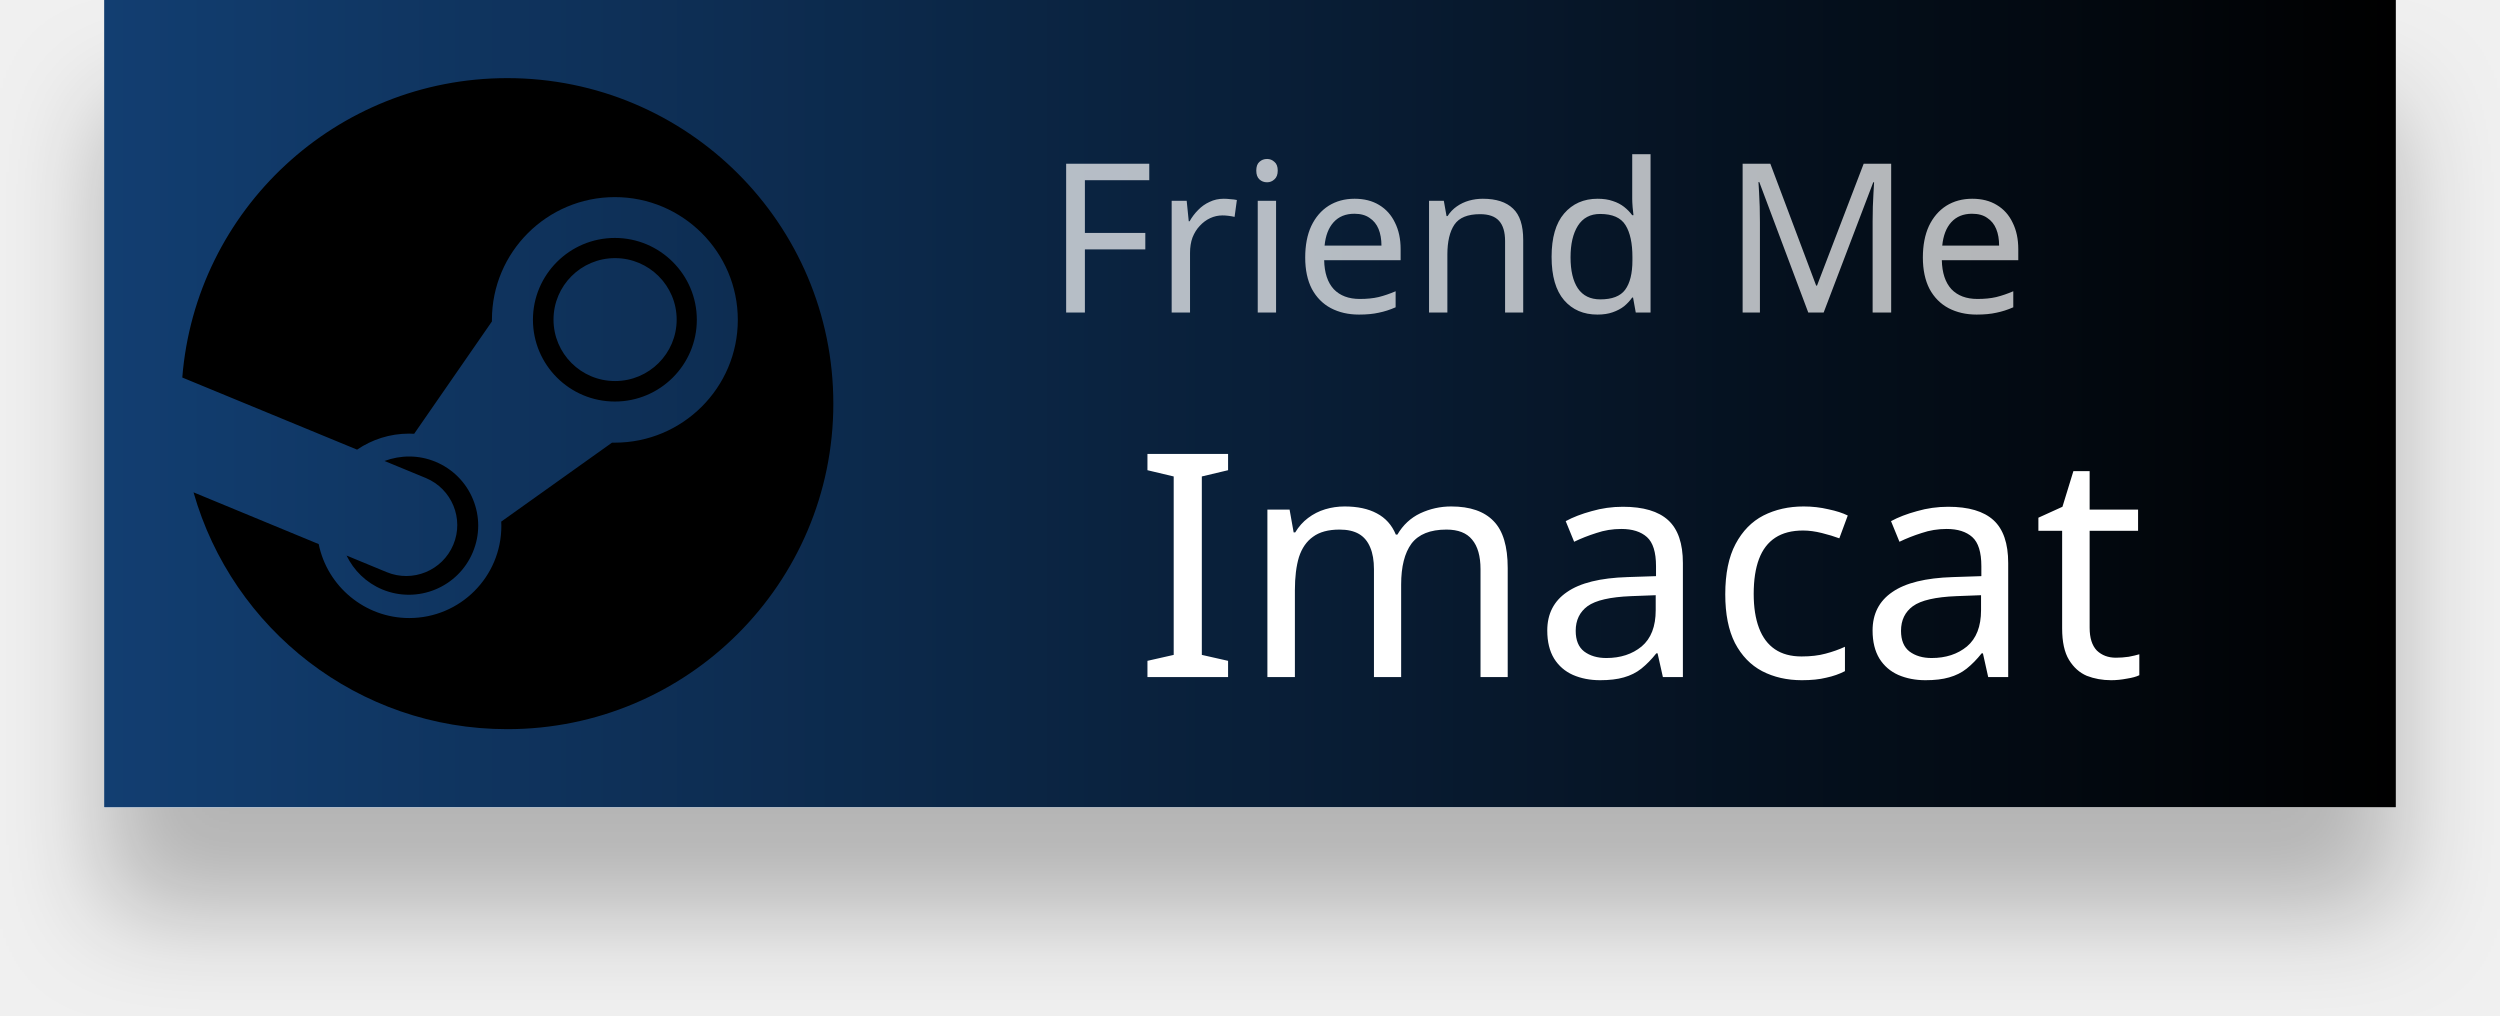
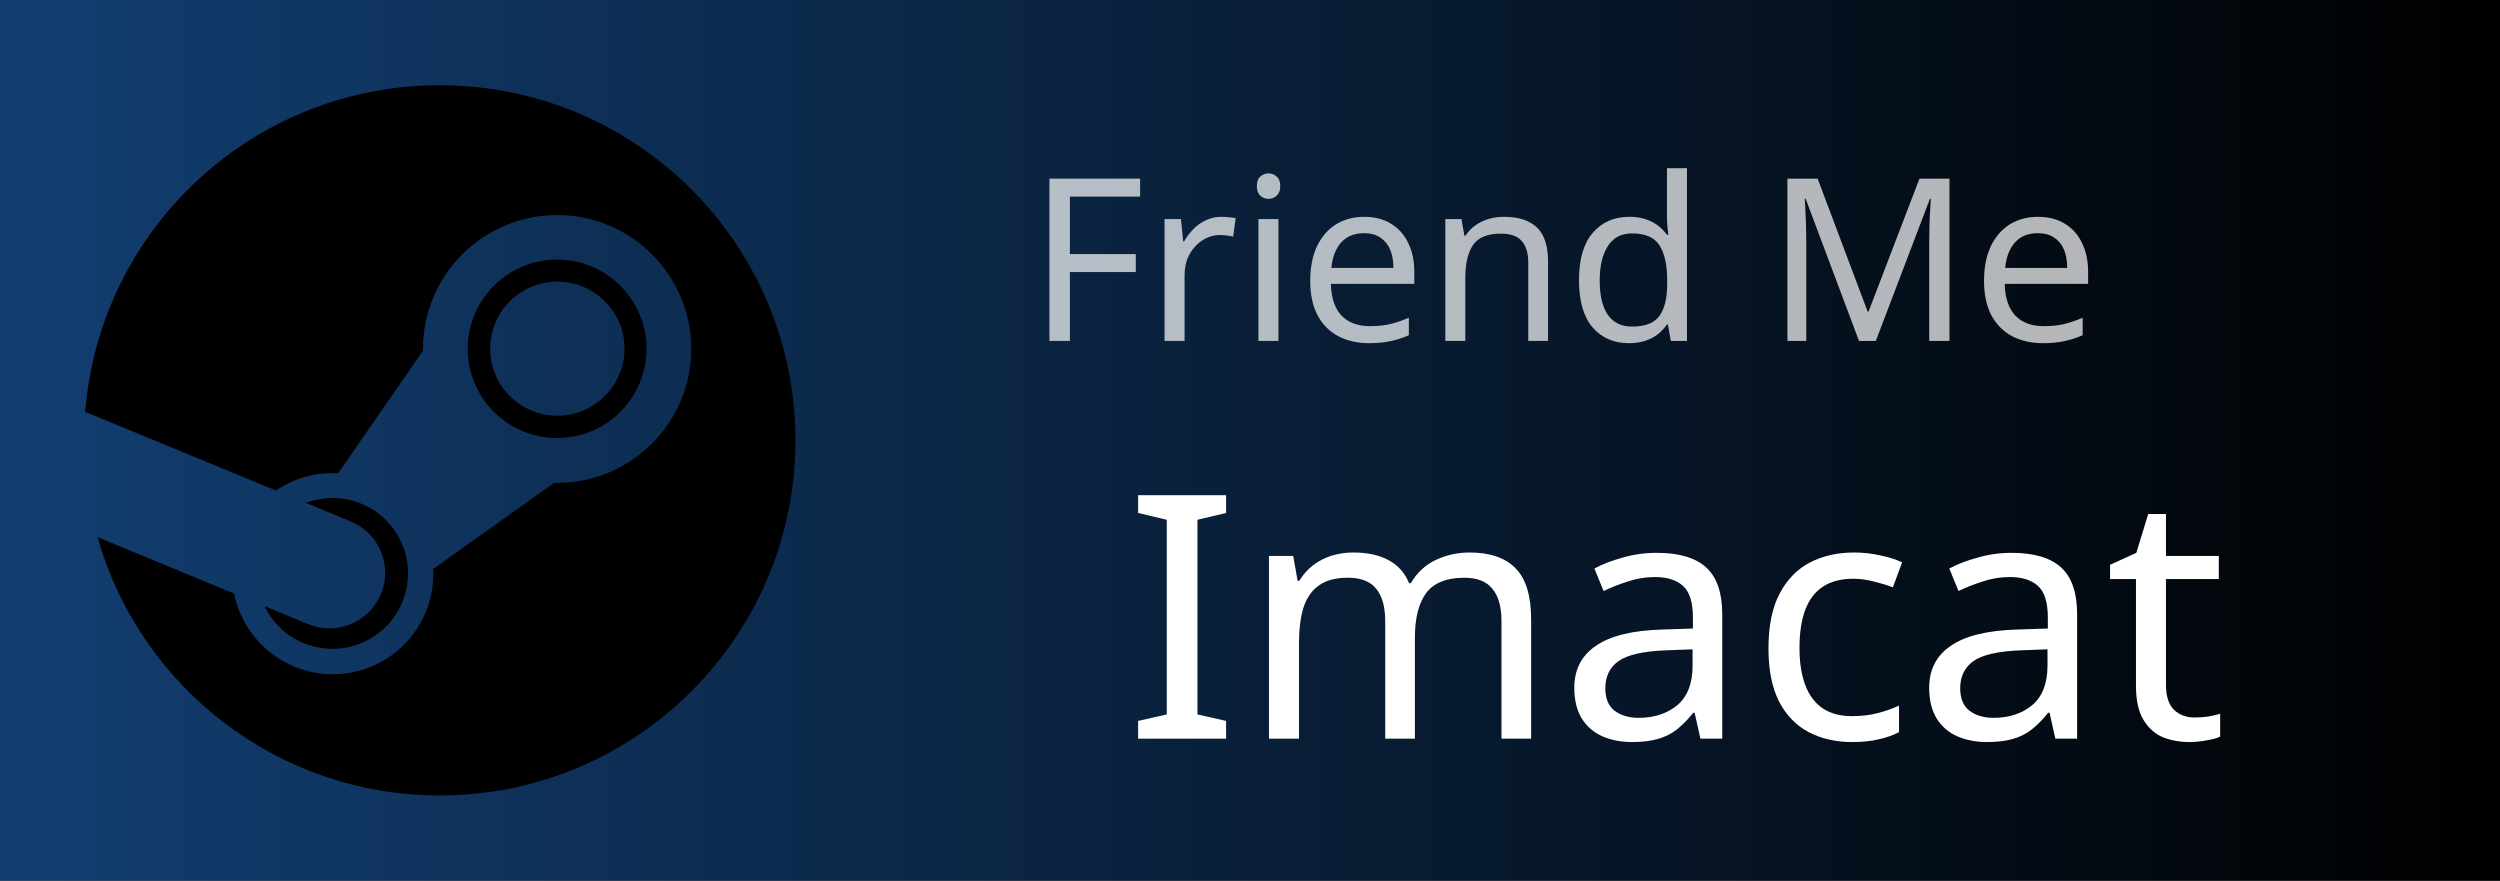
- <svg xmlns="http://www.w3.org/2000/svg" width="96" height="39" viewBox="0 0 96 39" fill="none">
-   <g filter="url(#filter0_d_2_9)">
-     <rect x="4" width="88" height="31" fill="url(#paint0_linear_2_9)" />
-   </g>
-   <path d="M19.478 3C12.902 3 7.51 8.062 7 14.497L13.712 17.266C14.281 16.879 14.968 16.651 15.708 16.651C15.773 16.651 15.838 16.655 15.904 16.657L18.89 12.343V12.281C18.89 9.682 21.006 7.569 23.611 7.569C26.213 7.569 28.332 9.684 28.332 12.284C28.332 14.884 26.213 16.998 23.611 16.998H23.501L19.247 20.03C19.247 20.084 19.252 20.14 19.252 20.196C19.252 22.149 17.671 23.733 15.714 23.733C14.008 23.733 12.566 22.512 12.238 20.893L7.432 18.906C8.92 24.153 13.746 28 19.478 28C26.394 28 32 22.403 32 15.5C32 8.597 26.393 3 19.478 3ZM14.846 21.969L13.308 21.333C13.582 21.899 14.054 22.374 14.68 22.635C16.033 23.197 17.594 22.556 18.157 21.203C18.431 20.547 18.432 19.829 18.162 19.173C17.892 18.517 17.379 18.005 16.725 17.732C16.074 17.462 15.379 17.473 14.765 17.701L16.355 18.357C17.352 18.774 17.825 19.92 17.408 20.915C16.993 21.912 15.844 22.383 14.846 21.969ZM26.758 12.278C26.758 10.547 25.346 9.137 23.612 9.137C21.874 9.137 20.465 10.547 20.465 12.278C20.465 14.012 21.874 15.419 23.612 15.419C25.347 15.419 26.758 14.012 26.758 12.278ZM21.255 12.273C21.255 10.969 22.312 9.912 23.619 9.912C24.922 9.912 25.984 10.969 25.984 12.273C25.984 13.576 24.922 14.632 23.619 14.632C22.311 14.632 21.255 13.576 21.255 12.273Z" fill="black" />
-   <path d="M47.158 26H44.062V25.376L45.07 25.148V18.296L44.062 18.056V17.432H47.158V18.056L46.15 18.296V25.148L47.158 25.376V26ZM55.724 19.448C56.452 19.448 56.996 19.636 57.356 20.012C57.716 20.38 57.896 20.98 57.896 21.812V26H56.852V21.86C56.852 21.356 56.744 20.976 56.528 20.72C56.32 20.464 55.992 20.336 55.544 20.336C54.92 20.336 54.472 20.516 54.2 20.876C53.936 21.236 53.804 21.76 53.804 22.448V26H52.76V21.86C52.76 21.524 52.712 21.244 52.616 21.02C52.52 20.788 52.376 20.616 52.184 20.504C51.992 20.392 51.744 20.336 51.44 20.336C51.008 20.336 50.668 20.428 50.42 20.612C50.172 20.788 49.992 21.048 49.88 21.392C49.776 21.736 49.724 22.16 49.724 22.664V26H48.668V19.568H49.52L49.676 20.444H49.736C49.872 20.22 50.036 20.036 50.228 19.892C50.428 19.74 50.648 19.628 50.888 19.556C51.128 19.484 51.376 19.448 51.632 19.448C52.128 19.448 52.54 19.536 52.868 19.712C53.204 19.888 53.448 20.16 53.6 20.528H53.66C53.876 20.16 54.168 19.888 54.536 19.712C54.912 19.536 55.308 19.448 55.724 19.448ZM62.319 19.46C63.103 19.46 63.683 19.632 64.059 19.976C64.435 20.32 64.623 20.868 64.623 21.62V26H63.855L63.651 25.088H63.603C63.419 25.32 63.227 25.516 63.027 25.676C62.835 25.828 62.611 25.94 62.355 26.012C62.107 26.084 61.803 26.12 61.443 26.12C61.059 26.12 60.711 26.052 60.399 25.916C60.095 25.78 59.855 25.572 59.679 25.292C59.503 25.004 59.415 24.644 59.415 24.212C59.415 23.572 59.667 23.08 60.171 22.736C60.675 22.384 61.451 22.192 62.499 22.16L63.591 22.124V21.74C63.591 21.204 63.475 20.832 63.243 20.624C63.011 20.416 62.683 20.312 62.259 20.312C61.923 20.312 61.603 20.364 61.299 20.468C60.995 20.564 60.711 20.676 60.447 20.804L60.123 20.012C60.403 19.86 60.735 19.732 61.119 19.628C61.503 19.516 61.903 19.46 62.319 19.46ZM62.631 22.892C61.831 22.924 61.275 23.052 60.963 23.276C60.659 23.5 60.507 23.816 60.507 24.224C60.507 24.584 60.615 24.848 60.831 25.016C61.055 25.184 61.339 25.268 61.683 25.268C62.227 25.268 62.679 25.12 63.039 24.824C63.399 24.52 63.579 24.056 63.579 23.432V22.856L62.631 22.892ZM69.19 26.12C68.622 26.12 68.114 26.004 67.666 25.772C67.226 25.54 66.878 25.18 66.622 24.692C66.374 24.204 66.25 23.58 66.25 22.82C66.25 22.028 66.382 21.384 66.646 20.888C66.91 20.392 67.266 20.028 67.714 19.796C68.17 19.564 68.686 19.448 69.262 19.448C69.59 19.448 69.906 19.484 70.21 19.556C70.514 19.62 70.762 19.7 70.954 19.796L70.63 20.672C70.438 20.6 70.214 20.532 69.958 20.468C69.702 20.404 69.462 20.372 69.238 20.372C68.806 20.372 68.45 20.464 68.17 20.648C67.89 20.832 67.682 21.104 67.546 21.464C67.41 21.824 67.342 22.272 67.342 22.808C67.342 23.32 67.41 23.756 67.546 24.116C67.682 24.476 67.886 24.748 68.158 24.932C68.43 25.116 68.77 25.208 69.178 25.208C69.53 25.208 69.838 25.172 70.102 25.1C70.374 25.028 70.622 24.94 70.846 24.836V25.772C70.63 25.884 70.39 25.968 70.126 26.024C69.87 26.088 69.558 26.12 69.19 26.12ZM74.811 19.46C75.596 19.46 76.175 19.632 76.552 19.976C76.927 20.32 77.115 20.868 77.115 21.62V26H76.347L76.144 25.088H76.096C75.912 25.32 75.719 25.516 75.519 25.676C75.328 25.828 75.103 25.94 74.847 26.012C74.6 26.084 74.296 26.12 73.936 26.12C73.552 26.12 73.204 26.052 72.891 25.916C72.588 25.78 72.347 25.572 72.171 25.292C71.996 25.004 71.907 24.644 71.907 24.212C71.907 23.572 72.159 23.08 72.663 22.736C73.168 22.384 73.944 22.192 74.992 22.16L76.084 22.124V21.74C76.084 21.204 75.968 20.832 75.736 20.624C75.504 20.416 75.175 20.312 74.751 20.312C74.415 20.312 74.096 20.364 73.791 20.468C73.487 20.564 73.204 20.676 72.939 20.804L72.615 20.012C72.895 19.86 73.228 19.732 73.612 19.628C73.996 19.516 74.395 19.46 74.811 19.46ZM75.124 22.892C74.323 22.924 73.767 23.052 73.456 23.276C73.151 23.5 72.999 23.816 72.999 24.224C72.999 24.584 73.108 24.848 73.323 25.016C73.547 25.184 73.832 25.268 74.175 25.268C74.719 25.268 75.171 25.12 75.531 24.824C75.891 24.52 76.072 24.056 76.072 23.432V22.856L75.124 22.892ZM81.25 25.256C81.41 25.256 81.574 25.244 81.742 25.22C81.91 25.188 82.046 25.156 82.15 25.124V25.928C82.038 25.984 81.878 26.028 81.67 26.06C81.462 26.1 81.262 26.12 81.07 26.12C80.734 26.12 80.422 26.064 80.134 25.952C79.854 25.832 79.626 25.628 79.45 25.34C79.274 25.052 79.186 24.648 79.186 24.128V20.384H78.274V19.88L79.198 19.46L79.618 18.092H80.242V19.568H82.102V20.384H80.242V24.104C80.242 24.496 80.334 24.788 80.518 24.98C80.71 25.164 80.954 25.256 81.25 25.256Z" fill="white" />
-   <path d="M41.66 12H40.94V6.288H44.132V6.92H41.66V8.944H43.98V9.576H41.66V12ZM46.992 7.632C47.072 7.632 47.158 7.637 47.248 7.648C47.344 7.653 47.427 7.664 47.496 7.68L47.408 8.328C47.339 8.312 47.262 8.299 47.176 8.288C47.096 8.277 47.019 8.272 46.944 8.272C46.779 8.272 46.622 8.307 46.472 8.376C46.323 8.445 46.19 8.544 46.072 8.672C45.955 8.795 45.862 8.944 45.792 9.12C45.728 9.296 45.697 9.493 45.697 9.712V12H44.992V7.712H45.569L45.648 8.496H45.681C45.771 8.336 45.88 8.192 46.008 8.064C46.136 7.931 46.283 7.827 46.449 7.752C46.614 7.672 46.795 7.632 46.992 7.632ZM49.001 7.712V12H48.297V7.712H49.001ZM48.657 6.104C48.764 6.104 48.857 6.141 48.937 6.216C49.023 6.285 49.065 6.397 49.065 6.552C49.065 6.701 49.023 6.813 48.937 6.888C48.857 6.963 48.764 7 48.657 7C48.54 7 48.441 6.963 48.361 6.888C48.281 6.813 48.241 6.701 48.241 6.552C48.241 6.397 48.281 6.285 48.361 6.216C48.441 6.141 48.54 6.104 48.657 6.104ZM52.016 7.632C52.384 7.632 52.698 7.712 52.96 7.872C53.226 8.032 53.429 8.259 53.568 8.552C53.712 8.84 53.784 9.179 53.784 9.568V9.992H50.848C50.858 10.477 50.981 10.848 51.216 11.104C51.456 11.355 51.789 11.48 52.216 11.48C52.488 11.48 52.728 11.456 52.936 11.408C53.149 11.355 53.368 11.28 53.592 11.184V11.8C53.373 11.896 53.157 11.965 52.944 12.008C52.73 12.056 52.477 12.08 52.184 12.08C51.778 12.08 51.418 11.997 51.104 11.832C50.794 11.667 50.552 11.421 50.376 11.096C50.205 10.765 50.12 10.363 50.12 9.888C50.12 9.419 50.197 9.016 50.352 8.68C50.512 8.344 50.733 8.085 51.016 7.904C51.304 7.723 51.637 7.632 52.016 7.632ZM52.008 8.208C51.672 8.208 51.405 8.317 51.208 8.536C51.016 8.749 50.901 9.048 50.864 9.432H53.048C53.048 9.187 53.01 8.973 52.936 8.792C52.861 8.611 52.746 8.469 52.592 8.368C52.442 8.261 52.248 8.208 52.008 8.208ZM56.939 7.632C57.451 7.632 57.838 7.757 58.099 8.008C58.361 8.253 58.491 8.653 58.491 9.208V12H57.795V9.256C57.795 8.909 57.718 8.651 57.563 8.48C57.409 8.309 57.166 8.224 56.835 8.224C56.361 8.224 56.033 8.357 55.851 8.624C55.67 8.891 55.579 9.275 55.579 9.776V12H54.875V7.712H55.443L55.547 8.296H55.587C55.683 8.147 55.801 8.024 55.939 7.928C56.083 7.827 56.241 7.752 56.411 7.704C56.582 7.656 56.758 7.632 56.939 7.632ZM61.341 12.08C60.807 12.08 60.381 11.896 60.061 11.528C59.741 11.155 59.581 10.6 59.581 9.864C59.581 9.128 59.741 8.573 60.061 8.2C60.386 7.821 60.815 7.632 61.349 7.632C61.573 7.632 61.767 7.661 61.933 7.72C62.098 7.773 62.242 7.848 62.365 7.944C62.487 8.04 62.591 8.147 62.677 8.264H62.725C62.719 8.195 62.709 8.093 62.693 7.96C62.682 7.821 62.677 7.712 62.677 7.632V5.92H63.381V12H62.813L62.709 11.424H62.677C62.591 11.547 62.487 11.659 62.365 11.76C62.242 11.856 62.095 11.933 61.925 11.992C61.759 12.051 61.565 12.08 61.341 12.08ZM61.453 11.496C61.906 11.496 62.223 11.373 62.405 11.128C62.591 10.877 62.685 10.501 62.685 10V9.872C62.685 9.339 62.597 8.931 62.421 8.648C62.245 8.36 61.919 8.216 61.445 8.216C61.066 8.216 60.781 8.368 60.589 8.672C60.402 8.971 60.309 9.373 60.309 9.88C60.309 10.392 60.402 10.789 60.589 11.072C60.781 11.355 61.069 11.496 61.453 11.496ZM69.437 12L67.557 6.992H67.525C67.535 7.099 67.543 7.235 67.549 7.4C67.559 7.565 67.567 7.747 67.573 7.944C67.578 8.136 67.581 8.333 67.581 8.536V12H66.917V6.288H67.981L69.741 10.968H69.773L71.565 6.288H72.621V12H71.909V8.488C71.909 8.301 71.911 8.117 71.917 7.936C71.922 7.749 71.93 7.576 71.941 7.416C71.951 7.251 71.959 7.112 71.965 7H71.933L70.029 12H69.437ZM75.734 7.632C76.102 7.632 76.417 7.712 76.678 7.872C76.945 8.032 77.148 8.259 77.286 8.552C77.43 8.84 77.502 9.179 77.502 9.568V9.992H74.566C74.577 10.477 74.7 10.848 74.934 11.104C75.174 11.355 75.508 11.48 75.934 11.48C76.206 11.48 76.446 11.456 76.654 11.408C76.868 11.355 77.086 11.28 77.31 11.184V11.8C77.092 11.896 76.876 11.965 76.662 12.008C76.449 12.056 76.196 12.08 75.902 12.08C75.497 12.08 75.137 11.997 74.822 11.832C74.513 11.667 74.27 11.421 74.094 11.096C73.924 10.765 73.838 10.363 73.838 9.888C73.838 9.419 73.916 9.016 74.07 8.68C74.23 8.344 74.452 8.085 74.734 7.904C75.022 7.723 75.356 7.632 75.734 7.632ZM75.726 8.208C75.39 8.208 75.124 8.317 74.926 8.536C74.734 8.749 74.62 9.048 74.582 9.432H76.766C76.766 9.187 76.729 8.973 76.654 8.792C76.58 8.611 76.465 8.469 76.31 8.368C76.161 8.261 75.966 8.208 75.726 8.208Z" fill="white" fill-opacity="0.7" />
+ <svg xmlns="http://www.w3.org/2000/svg" width="88" height="31" viewBox="0 0 88 31" fill="none">
+   <rect width="88" height="31" fill="#1E1E1E" />
+   <path d="M0 0H88V31H0V0Z" fill="url(#paint0_linear_0_1)" />
+   <path d="M15.478 3C8.902 3 3.51 8.062 3 14.497L9.712 17.266C10.281 16.879 10.968 16.651 11.708 16.651C11.773 16.651 11.838 16.655 11.904 16.657L14.889 12.343V12.281C14.889 9.682 17.006 7.569 19.611 7.569C22.213 7.569 24.332 9.684 24.332 12.284C24.332 14.884 22.213 16.998 19.611 16.998H19.501L15.248 20.03C15.248 20.084 15.252 20.14 15.252 20.196C15.252 22.149 13.671 23.733 11.714 23.733C10.008 23.733 8.566 22.512 8.238 20.893L3.432 18.906C4.92 24.153 9.746 28 15.478 28C22.394 28 28 22.403 28 15.5C28 8.597 22.393 3 15.478 3ZM10.846 21.969L9.308 21.333C9.582 21.899 10.054 22.374 10.68 22.635C12.033 23.197 13.594 22.556 14.157 21.203C14.431 20.547 14.432 19.829 14.162 19.173C13.892 18.517 13.379 18.005 12.725 17.732C12.074 17.462 11.379 17.473 10.765 17.701L12.355 18.357C13.352 18.774 13.825 19.92 13.408 20.915C12.993 21.912 11.844 22.383 10.846 21.969ZM22.758 12.278C22.758 10.547 21.346 9.137 19.612 9.137C17.874 9.137 16.465 10.547 16.465 12.278C16.465 14.012 17.874 15.419 19.612 15.419C21.347 15.419 22.758 14.012 22.758 12.278ZM17.255 12.273C17.255 10.969 18.312 9.912 19.619 9.912C20.922 9.912 21.984 10.969 21.984 12.273C21.984 13.576 20.922 14.632 19.619 14.632C18.311 14.632 17.255 13.576 17.255 12.273Z" fill="black" />
+   <path d="M43.158 26H40.062V25.376L41.07 25.148V18.296L40.062 18.056V17.432H43.158V18.056L42.15 18.296V25.148L43.158 25.376V26Z" fill="white" />
+   <path d="M51.724 19.448C52.452 19.448 52.996 19.636 53.356 20.012C53.716 20.38 53.896 20.98 53.896 21.812V26H52.852V21.86C52.852 21.356 52.744 20.976 52.528 20.72C52.32 20.464 51.992 20.336 51.544 20.336C50.92 20.336 50.472 20.516 50.2 20.876C49.936 21.236 49.804 21.76 49.804 22.448V26H48.76V21.86C48.76 21.524 48.712 21.244 48.616 21.02C48.52 20.788 48.376 20.616 48.184 20.504C47.992 20.392 47.744 20.336 47.44 20.336C47.008 20.336 46.668 20.428 46.42 20.612C46.172 20.788 45.992 21.048 45.88 21.392C45.776 21.736 45.724 22.16 45.724 22.664V26H44.668V19.568H45.52L45.676 20.444H45.736C45.872 20.22 46.036 20.036 46.228 19.892C46.428 19.74 46.648 19.628 46.888 19.556C47.128 19.484 47.376 19.448 47.632 19.448C48.128 19.448 48.54 19.536 48.868 19.712C49.204 19.888 49.448 20.16 49.6 20.528H49.66C49.876 20.16 50.168 19.888 50.536 19.712C50.912 19.536 51.308 19.448 51.724 19.448Z" fill="white" />
+   <path d="M58.319 19.46C59.103 19.46 59.683 19.632 60.059 19.976C60.435 20.32 60.623 20.868 60.623 21.62V26H59.855L59.651 25.088H59.603C59.419 25.32 59.227 25.516 59.027 25.676C58.835 25.828 58.611 25.94 58.355 26.012C58.107 26.084 57.803 26.12 57.443 26.12C57.059 26.12 56.711 26.052 56.399 25.916C56.095 25.78 55.855 25.572 55.679 25.292C55.503 25.004 55.415 24.644 55.415 24.212C55.415 23.572 55.667 23.08 56.171 22.736C56.675 22.384 57.451 22.192 58.499 22.16L59.591 22.124V21.74C59.591 21.204 59.475 20.832 59.243 20.624C59.011 20.416 58.683 20.312 58.259 20.312C57.923 20.312 57.603 20.364 57.299 20.468C56.995 20.564 56.711 20.676 56.447 20.804L56.123 20.012C56.403 19.86 56.735 19.732 57.119 19.628C57.503 19.516 57.903 19.46 58.319 19.46ZM58.631 22.892C57.831 22.924 57.275 23.052 56.963 23.276C56.659 23.5 56.507 23.816 56.507 24.224C56.507 24.584 56.615 24.848 56.831 25.016C57.055 25.184 57.339 25.268 57.683 25.268C58.227 25.268 58.679 25.12 59.039 24.824C59.399 24.52 59.579 24.056 59.579 23.432V22.856L58.631 22.892Z" fill="white" />
+   <path d="M65.19 26.12C64.622 26.12 64.114 26.004 63.666 25.772C63.226 25.54 62.878 25.18 62.622 24.692C62.374 24.204 62.25 23.58 62.25 22.82C62.25 22.028 62.382 21.384 62.646 20.888C62.91 20.392 63.266 20.028 63.714 19.796C64.17 19.564 64.686 19.448 65.262 19.448C65.59 19.448 65.906 19.484 66.21 19.556C66.514 19.62 66.762 19.7 66.954 19.796L66.63 20.672C66.438 20.6 66.214 20.532 65.958 20.468C65.702 20.404 65.462 20.372 65.238 20.372C64.806 20.372 64.45 20.464 64.17 20.648C63.89 20.832 63.682 21.104 63.546 21.464C63.41 21.824 63.342 22.272 63.342 22.808C63.342 23.32 63.41 23.756 63.546 24.116C63.682 24.476 63.886 24.748 64.158 24.932C64.43 25.116 64.77 25.208 65.178 25.208C65.53 25.208 65.838 25.172 66.102 25.1C66.374 25.028 66.622 24.94 66.846 24.836V25.772C66.63 25.884 66.39 25.968 66.126 26.024C65.87 26.088 65.558 26.12 65.19 26.12Z" fill="white" />
+   <path d="M70.811 19.46C71.596 19.46 72.175 19.632 72.552 19.976C72.927 20.32 73.115 20.868 73.115 21.62V26H72.347L72.144 25.088H72.096C71.912 25.32 71.719 25.516 71.519 25.676C71.328 25.828 71.103 25.94 70.847 26.012C70.6 26.084 70.296 26.12 69.936 26.12C69.552 26.12 69.204 26.052 68.891 25.916C68.588 25.78 68.347 25.572 68.171 25.292C67.996 25.004 67.907 24.644 67.907 24.212C67.907 23.572 68.159 23.08 68.663 22.736C69.168 22.384 69.944 22.192 70.992 22.16L72.084 22.124V21.74C72.084 21.204 71.968 20.832 71.736 20.624C71.504 20.416 71.175 20.312 70.751 20.312C70.415 20.312 70.096 20.364 69.791 20.468C69.487 20.564 69.204 20.676 68.939 20.804L68.615 20.012C68.895 19.86 69.228 19.732 69.612 19.628C69.996 19.516 70.395 19.46 70.811 19.46ZM71.124 22.892C70.323 22.924 69.767 23.052 69.456 23.276C69.151 23.5 68.999 23.816 68.999 24.224C68.999 24.584 69.108 24.848 69.323 25.016C69.547 25.184 69.832 25.268 70.175 25.268C70.719 25.268 71.171 25.12 71.531 24.824C71.891 24.52 72.072 24.056 72.072 23.432V22.856L71.124 22.892Z" fill="white" />
+   <path d="M77.25 25.256C77.41 25.256 77.574 25.244 77.742 25.22C77.91 25.188 78.046 25.156 78.15 25.124V25.928C78.038 25.984 77.878 26.028 77.67 26.06C77.462 26.1 77.262 26.12 77.07 26.12C76.734 26.12 76.422 26.064 76.134 25.952C75.854 25.832 75.626 25.628 75.45 25.34C75.274 25.052 75.186 24.648 75.186 24.128V20.384H74.274V19.88L75.198 19.46L75.618 18.092H76.242V19.568H78.102V20.384H76.242V24.104C76.242 24.496 76.334 24.788 76.518 24.98C76.71 25.164 76.954 25.256 77.25 25.256Z" fill="white" />
+   <path d="M37.66 12H36.94V6.288H40.132V6.92H37.66V8.944H39.98V9.576H37.66V12Z" fill="white" fill-opacity="0.7" />
+   <path d="M42.992 7.632C43.072 7.632 43.158 7.637 43.248 7.648C43.344 7.653 43.427 7.664 43.496 7.68L43.408 8.328C43.339 8.312 43.262 8.299 43.176 8.288C43.096 8.277 43.019 8.272 42.944 8.272C42.779 8.272 42.622 8.307 42.472 8.376C42.323 8.445 42.19 8.544 42.072 8.672C41.955 8.795 41.862 8.944 41.792 9.12C41.728 9.296 41.697 9.493 41.697 9.712V12H40.992V7.712H41.569L41.648 8.496H41.681C41.771 8.336 41.88 8.192 42.008 8.064C42.136 7.931 42.283 7.827 42.449 7.752C42.614 7.672 42.795 7.632 42.992 7.632Z" fill="white" fill-opacity="0.7" />
+   <path d="M45.001 7.712V12H44.297V7.712H45.001ZM44.657 6.104C44.764 6.104 44.857 6.141 44.937 6.216C45.023 6.285 45.065 6.397 45.065 6.552C45.065 6.701 45.023 6.813 44.937 6.888C44.857 6.963 44.764 7 44.657 7C44.54 7 44.441 6.963 44.361 6.888C44.281 6.813 44.241 6.701 44.241 6.552C44.241 6.397 44.281 6.285 44.361 6.216C44.441 6.141 44.54 6.104 44.657 6.104Z" fill="white" fill-opacity="0.7" />
+   <path d="M48.016 7.632C48.384 7.632 48.698 7.712 48.96 7.872C49.226 8.032 49.429 8.259 49.568 8.552C49.712 8.84 49.784 9.179 49.784 9.568V9.992H46.848C46.858 10.477 46.981 10.848 47.216 11.104C47.456 11.355 47.789 11.48 48.216 11.48C48.488 11.48 48.728 11.456 48.936 11.408C49.149 11.355 49.368 11.28 49.592 11.184V11.8C49.373 11.896 49.157 11.965 48.944 12.008C48.73 12.056 48.477 12.08 48.184 12.08C47.778 12.08 47.418 11.997 47.104 11.832C46.794 11.667 46.552 11.421 46.376 11.096C46.205 10.765 46.12 10.363 46.12 9.888C46.12 9.419 46.197 9.016 46.352 8.68C46.512 8.344 46.733 8.085 47.016 7.904C47.304 7.723 47.637 7.632 48.016 7.632ZM48.008 8.208C47.672 8.208 47.405 8.317 47.208 8.536C47.016 8.749 46.901 9.048 46.864 9.432H49.048C49.048 9.187 49.01 8.973 48.936 8.792C48.861 8.611 48.746 8.469 48.592 8.368C48.442 8.261 48.248 8.208 48.008 8.208Z" fill="white" fill-opacity="0.7" />
+   <path d="M52.939 7.632C53.451 7.632 53.838 7.757 54.099 8.008C54.361 8.253 54.491 8.653 54.491 9.208V12H53.795V9.256C53.795 8.909 53.718 8.651 53.563 8.48C53.409 8.309 53.166 8.224 52.835 8.224C52.361 8.224 52.033 8.357 51.851 8.624C51.67 8.891 51.579 9.275 51.579 9.776V12H50.875V7.712H51.443L51.547 8.296H51.587C51.683 8.147 51.801 8.024 51.939 7.928C52.083 7.827 52.241 7.752 52.411 7.704C52.582 7.656 52.758 7.632 52.939 7.632Z" fill="white" fill-opacity="0.7" />
+   <path d="M57.341 12.08C56.807 12.08 56.381 11.896 56.061 11.528C55.741 11.155 55.581 10.6 55.581 9.864C55.581 9.128 55.741 8.573 56.061 8.2C56.386 7.821 56.815 7.632 57.349 7.632C57.573 7.632 57.767 7.661 57.933 7.72C58.098 7.773 58.242 7.848 58.365 7.944C58.487 8.04 58.591 8.147 58.677 8.264H58.725C58.719 8.195 58.709 8.093 58.693 7.96C58.682 7.821 58.677 7.712 58.677 7.632V5.92H59.381V12H58.813L58.709 11.424H58.677C58.591 11.547 58.487 11.659 58.365 11.76C58.242 11.856 58.095 11.933 57.925 11.992C57.759 12.051 57.565 12.08 57.341 12.08ZM57.453 11.496C57.906 11.496 58.223 11.373 58.405 11.128C58.591 10.877 58.685 10.501 58.685 10V9.872C58.685 9.339 58.597 8.931 58.421 8.648C58.245 8.36 57.919 8.216 57.445 8.216C57.066 8.216 56.781 8.368 56.589 8.672C56.402 8.971 56.309 9.373 56.309 9.88C56.309 10.392 56.402 10.789 56.589 11.072C56.781 11.355 57.069 11.496 57.453 11.496Z" fill="white" fill-opacity="0.7" />
+   <path d="M65.437 12L63.557 6.992H63.525C63.535 7.099 63.543 7.235 63.549 7.4C63.559 7.565 63.567 7.747 63.573 7.944C63.578 8.136 63.581 8.333 63.581 8.536V12H62.917V6.288H63.981L65.741 10.968H65.773L67.565 6.288H68.621V12H67.909V8.488C67.909 8.301 67.911 8.117 67.917 7.936C67.922 7.749 67.93 7.576 67.941 7.416C67.951 7.251 67.959 7.112 67.965 7H67.933L66.029 12H65.437Z" fill="white" fill-opacity="0.7" />
+   <path d="M71.734 7.632C72.102 7.632 72.417 7.712 72.678 7.872C72.945 8.032 73.148 8.259 73.286 8.552C73.43 8.84 73.502 9.179 73.502 9.568V9.992H70.566C70.577 10.477 70.7 10.848 70.934 11.104C71.174 11.355 71.508 11.48 71.934 11.48C72.206 11.48 72.446 11.456 72.654 11.408C72.868 11.355 73.086 11.28 73.31 11.184V11.8C73.092 11.896 72.876 11.965 72.662 12.008C72.449 12.056 72.196 12.08 71.902 12.08C71.497 12.08 71.137 11.997 70.822 11.832C70.513 11.667 70.27 11.421 70.094 11.096C69.924 10.765 69.838 10.363 69.838 9.888C69.838 9.419 69.916 9.016 70.07 8.68C70.23 8.344 70.452 8.085 70.734 7.904C71.022 7.723 71.356 7.632 71.734 7.632ZM71.726 8.208C71.39 8.208 71.124 8.317 70.926 8.536C70.734 8.749 70.62 9.048 70.582 9.432H72.766C72.766 9.187 72.729 8.973 72.654 8.792C72.58 8.611 72.465 8.469 72.31 8.368C72.161 8.261 71.966 8.208 71.726 8.208Z" fill="white" fill-opacity="0.7" />
  <defs>
-     <filter id="filter0_d_2_9" x="0" y="0" width="96" height="39" filterUnits="userSpaceOnUse" color-interpolation-filters="sRGB">
-       <feFlood flood-opacity="0" result="BackgroundImageFix" />
-       <feColorMatrix in="SourceAlpha" type="matrix" values="0 0 0 0 0 0 0 0 0 0 0 0 0 0 0 0 0 0 127 0" result="hardAlpha" />
-       <feOffset dy="4" />
-       <feGaussianBlur stdDeviation="2" />
-       <feComposite in2="hardAlpha" operator="out" />
-       <feColorMatrix type="matrix" values="0 0 0 0 0 0 0 0 0 0 0 0 0 0 0 0 0 0 0.25 0" />
-       <feBlend mode="normal" in2="BackgroundImageFix" result="effect1_dropShadow_2_9" />
-       <feBlend mode="normal" in="SourceGraphic" in2="effect1_dropShadow_2_9" result="shape" />
-     </filter>
-     <linearGradient id="paint0_linear_2_9" x1="4" y1="15.5" x2="92" y2="15.5" gradientUnits="userSpaceOnUse">
+     <linearGradient id="paint0_linear_0_1" x1="0" y1="15.5" x2="88" y2="15.5" gradientUnits="userSpaceOnUse">
      <stop stop-color="#123E71" />
      <stop offset="1" />
    </linearGradient>
  </defs>
</svg>
